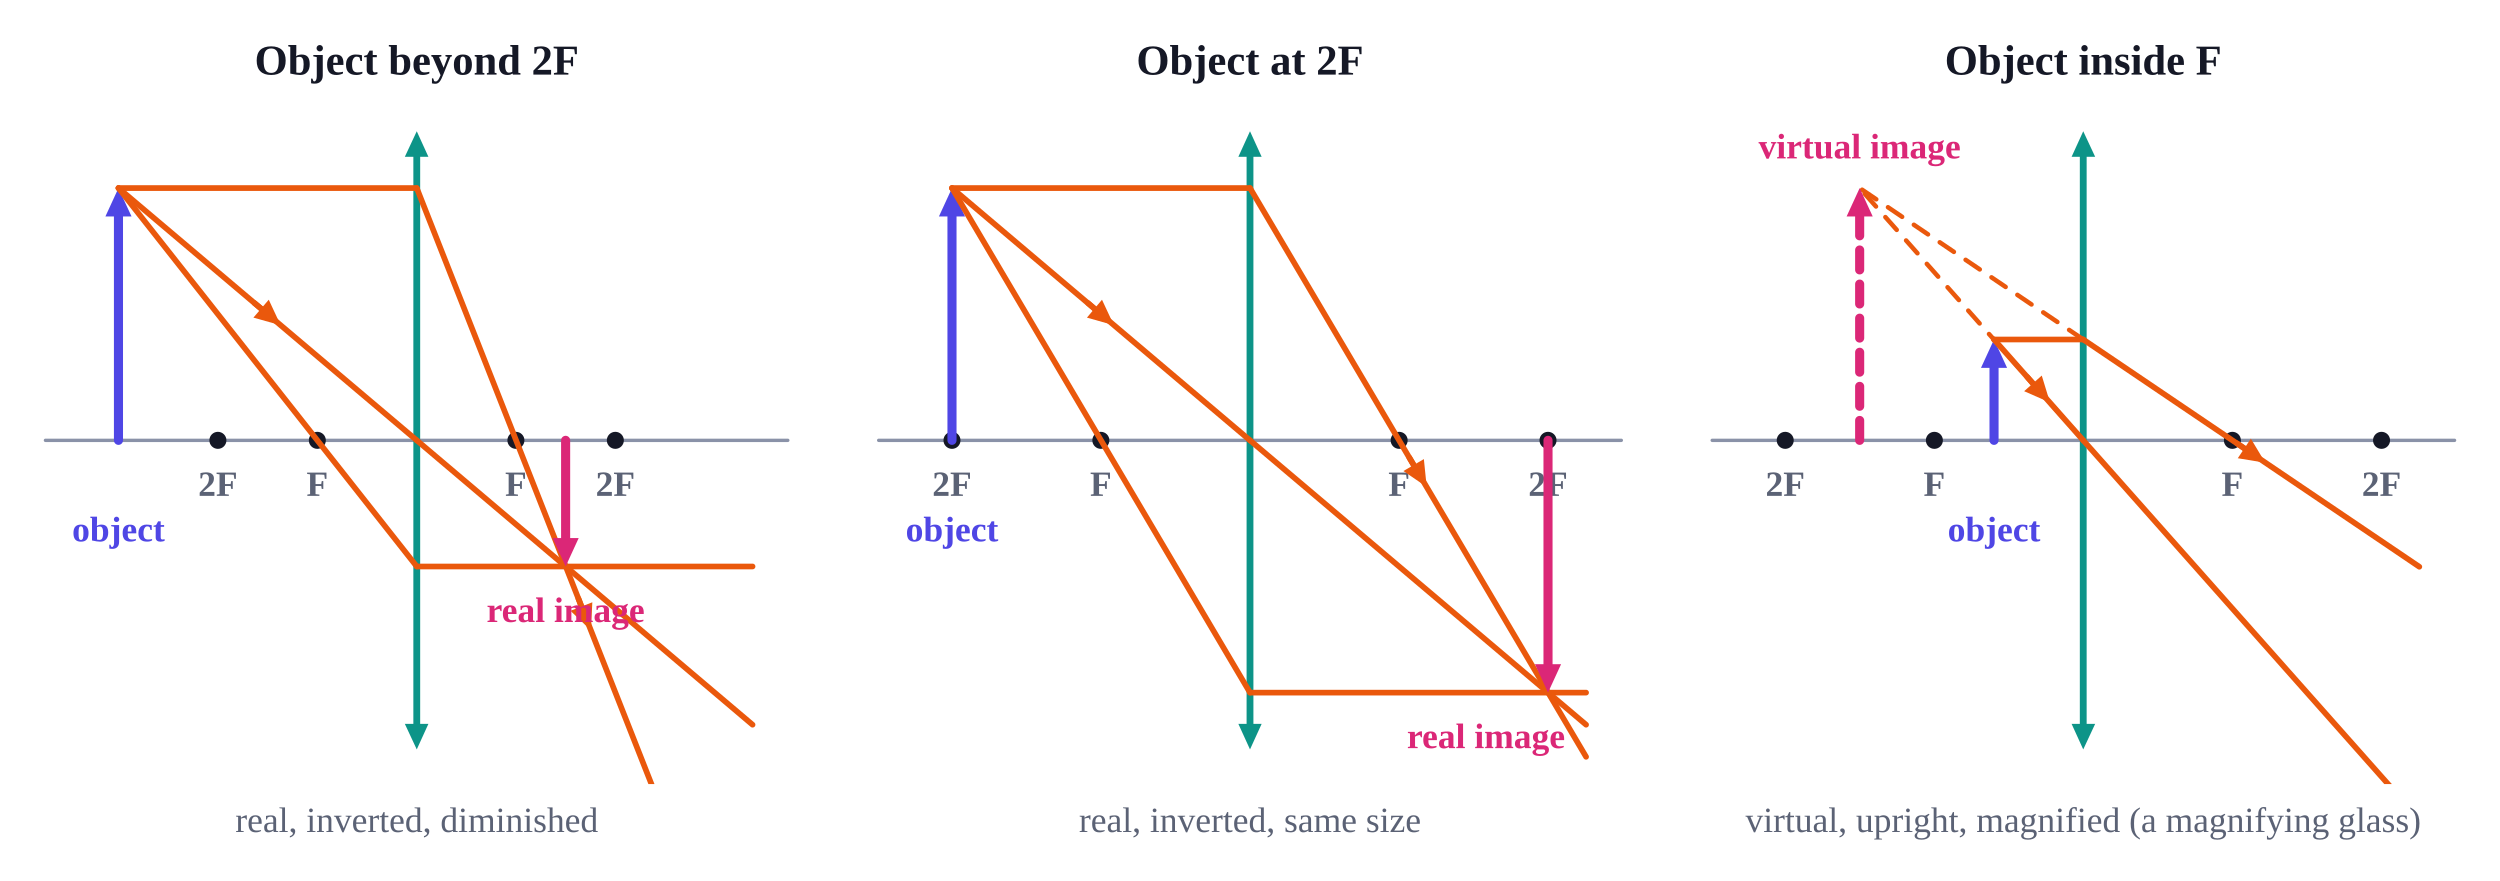
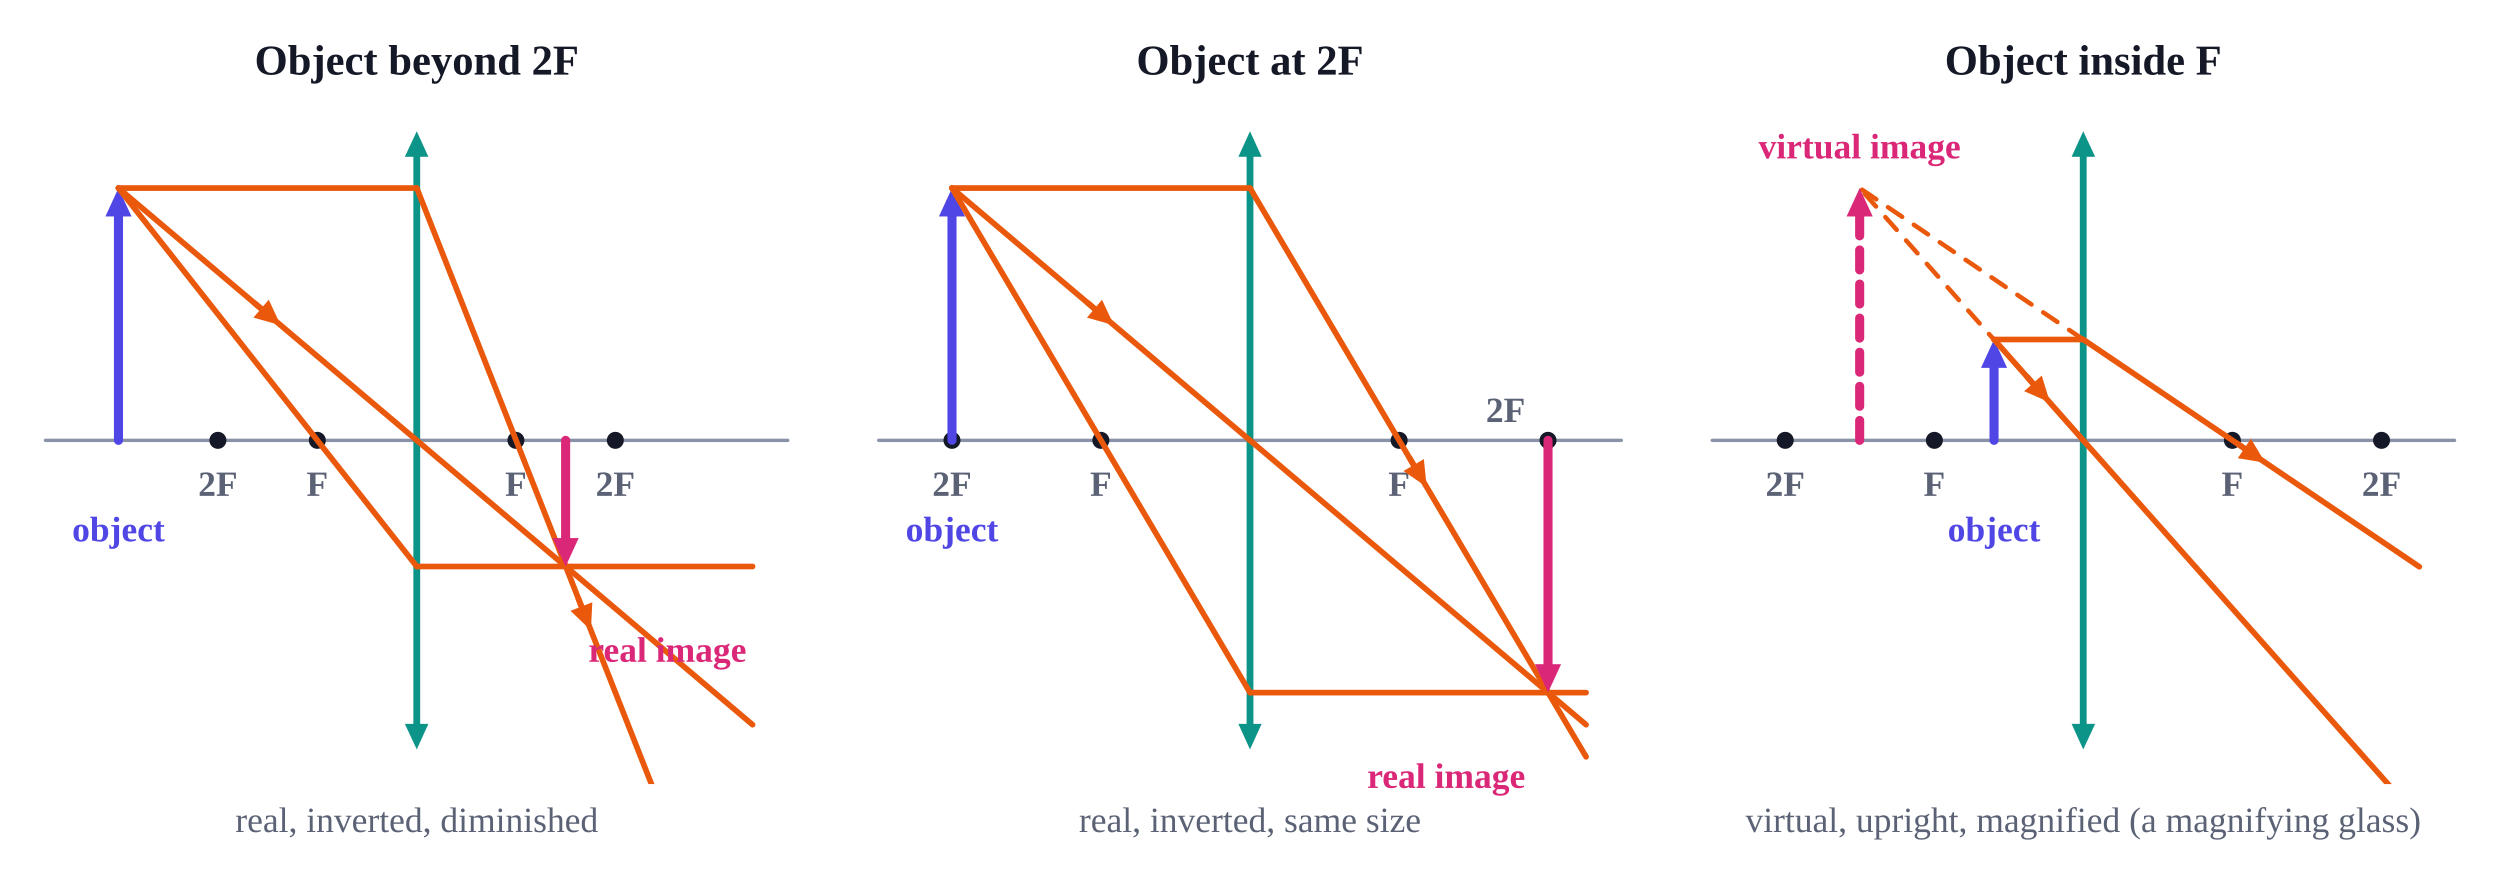
<svg xmlns="http://www.w3.org/2000/svg" viewBox="0 0 880.0 310.0" width="880.0" height="310.0" role="img" aria-label="Three ray diagrams for a converging lens of focal length 10 cm: object beyond 2F, object at 2F, and object inside F." style="color:var(--vx-ink, #151826);font-family:inherit">
  <text x="146.7" y="22.0" font-size="15" font-weight="700" text-anchor="middle" dominant-baseline="middle" fill="var(--vx-ink, #151826)">Object beyond 2F</text>
  <defs>
    <clipPath id="vxr1010273">
      <rect x="10.0" y="34.0" width="273.3" height="242.0" />
    </clipPath>
  </defs>
  <g clip-path="url(#vxr1010273)">
    <path d="M16.0 155.0 L277.3 155.0" stroke="var(--vx-line, #8a92a8)" stroke-width="1.2" stroke-linecap="round" fill="none" />
    <path d="M146.7 255.7 L146.7 54.3" stroke="var(--vx-a4, #0d9488)" stroke-width="2.4" stroke-linecap="round" fill="none" />
    <path d="M146.7 46.2 L150.8 55.2 L142.5 55.2 Z" fill="var(--vx-a4, #0d9488)" />
    <path d="M146.7 263.8 L142.5 254.8 L150.8 254.8 Z" fill="var(--vx-a4, #0d9488)" />
    <circle cx="111.7" cy="155.0" r="3" fill="var(--vx-ink, #151826)" />
    <text x="111.7" y="171.0" font-size="12.5" font-weight="600" text-anchor="middle" dominant-baseline="middle" fill="var(--vx-soft, #5b6275)">F</text>
    <circle cx="181.6" cy="155.0" r="3" fill="var(--vx-ink, #151826)" />
    <text x="181.6" y="171.0" font-size="12.5" font-weight="600" text-anchor="middle" dominant-baseline="middle" fill="var(--vx-soft, #5b6275)">F</text>
    <circle cx="76.7" cy="155.0" r="3" fill="var(--vx-ink, #151826)" />
    <text x="76.7" y="171.0" font-size="12.5" font-weight="600" text-anchor="middle" dominant-baseline="middle" fill="var(--vx-soft, #5b6275)">2F</text>
    <circle cx="216.6" cy="155.0" r="3" fill="var(--vx-ink, #151826)" />
    <text x="216.6" y="171.0" font-size="12.5" font-weight="600" text-anchor="middle" dominant-baseline="middle" fill="var(--vx-soft, #5b6275)">2F</text>
    <path d="M41.7 155.0 L41.7 75.2" stroke="var(--vx-a1, #4f46e5)" stroke-width="3.2" stroke-linecap="round" fill="none" />
    <path d="M41.7 66.2 L46.3 76.2 L37.1 76.2 Z" fill="var(--vx-a1, #4f46e5)" />
  </g>
  <text x="41.7" y="187.0" font-size="12.5" font-weight="600" text-anchor="middle" dominant-baseline="middle" fill="var(--vx-a1, #4f46e5)">object</text>
  <g clip-path="url(#vxr1010273)">
    <path d="M41.7 66.2 L146.7 66.2" stroke="var(--vx-a3, #ea580c)" stroke-width="2" stroke-linecap="round" fill="none" />
    <path d="M146.7 66.2 L264.9 366.4" stroke="var(--vx-a3, #ea580c)" stroke-width="2" stroke-linecap="round" fill="none" />
    <path d="M41.7 66.2 L146.7 155.0" stroke="var(--vx-a3, #ea580c)" stroke-width="2" stroke-linecap="round" fill="none" />
    <path d="M146.7 155.0 L264.9 255.1" stroke="var(--vx-a3, #ea580c)" stroke-width="2" stroke-linecap="round" fill="none" />
    <path d="M203.6 210.7 L205.0 214.4" stroke="var(--vx-a3, #ea580c)" stroke-width="2" stroke-linecap="round" fill="none" />
    <path d="M208.0 221.9 L200.8 215.0 L208.5 212.0 Z" fill="var(--vx-a3, #ea580c)" />
    <path d="M89.6 106.7 L92.6 109.2" stroke="var(--vx-a3, #ea580c)" stroke-width="2" stroke-linecap="round" fill="none" />
    <path d="M98.8 114.5 L89.2 111.8 L94.6 105.5 Z" fill="var(--vx-a3, #ea580c)" />
    <path d="M41.7 66.2 L146.7 199.4" stroke="var(--vx-a3, #ea580c)" stroke-width="2" stroke-linecap="round" fill="none" />
    <path d="M146.7 199.4 L264.9 199.4" stroke="var(--vx-a3, #ea580c)" stroke-width="2" stroke-linecap="round" fill="none" />
    <path d="M199.1 155.0 L199.1 190.4" stroke="var(--vx-a2, #db2777)" stroke-width="3.2" stroke-linecap="round" fill="none" />
    <path d="M199.1 199.4 L194.5 189.4 L203.7 189.4 Z" fill="var(--vx-a2, #db2777)" />
  </g>
-   <text x="199.1" y="215.4" font-size="12.5" font-weight="600" text-anchor="middle" dominant-baseline="middle" fill="var(--vx-a2, #db2777)">real image</text>
+   <text x="207.1" y="229.4" font-size="12.5" font-weight="600" text-anchor="start" dominant-baseline="middle" fill="var(--vx-a2, #db2777)">real image</text>
  <text x="146.7" y="290.0" font-size="12.5" font-weight="500" text-anchor="middle" dominant-baseline="middle" fill="var(--vx-soft, #5b6275)">real, inverted, diminished</text>
  <text x="440.0" y="22.0" font-size="15" font-weight="700" text-anchor="middle" dominant-baseline="middle" fill="var(--vx-ink, #151826)">Object at 2F</text>
  <defs>
    <clipPath id="vxr30310273">
      <rect x="303.3" y="34.0" width="273.3" height="242.0" />
    </clipPath>
  </defs>
  <g clip-path="url(#vxr30310273)">
    <path d="M309.3 155.0 L570.7 155.0" stroke="var(--vx-line, #8a92a8)" stroke-width="1.2" stroke-linecap="round" fill="none" />
    <path d="M440.0 255.7 L440.0 54.3" stroke="var(--vx-a4, #0d9488)" stroke-width="2.4" stroke-linecap="round" fill="none" />
    <path d="M440.0 46.2 L444.1 55.2 L435.9 55.2 Z" fill="var(--vx-a4, #0d9488)" />
    <path d="M440.0 263.8 L435.9 254.8 L444.1 254.8 Z" fill="var(--vx-a4, #0d9488)" />
    <circle cx="387.5" cy="155.0" r="3" fill="var(--vx-ink, #151826)" />
    <text x="387.5" y="171.0" font-size="12.5" font-weight="600" text-anchor="middle" dominant-baseline="middle" fill="var(--vx-soft, #5b6275)">F</text>
    <circle cx="492.5" cy="155.0" r="3" fill="var(--vx-ink, #151826)" />
    <text x="492.5" y="171.0" font-size="12.5" font-weight="600" text-anchor="middle" dominant-baseline="middle" fill="var(--vx-soft, #5b6275)">F</text>
    <circle cx="335.1" cy="155.0" r="3" fill="var(--vx-ink, #151826)" />
    <text x="335.1" y="171.0" font-size="12.5" font-weight="600" text-anchor="middle" dominant-baseline="middle" fill="var(--vx-soft, #5b6275)">2F</text>
    <circle cx="544.9" cy="155.0" r="3" fill="var(--vx-ink, #151826)" />
-     <text x="544.9" y="171.0" font-size="12.5" font-weight="600" text-anchor="middle" dominant-baseline="middle" fill="var(--vx-soft, #5b6275)">2F</text>
+     <text x="536.9" y="145.0" font-size="12.5" font-weight="600" text-anchor="end" dominant-baseline="middle" fill="var(--vx-soft, #5b6275)">2F</text>
    <path d="M335.1 155.0 L335.1 75.2" stroke="var(--vx-a1, #4f46e5)" stroke-width="3.2" stroke-linecap="round" fill="none" />
    <path d="M335.1 66.2 L339.7 76.2 L330.5 76.2 Z" fill="var(--vx-a1, #4f46e5)" />
  </g>
  <text x="335.1" y="187.0" font-size="12.5" font-weight="600" text-anchor="middle" dominant-baseline="middle" fill="var(--vx-a1, #4f46e5)">object</text>
  <g clip-path="url(#vxr30310273)">
    <path d="M335.1 66.2 L440.0 66.2" stroke="var(--vx-a3, #ea580c)" stroke-width="2" stroke-linecap="round" fill="none" />
    <path d="M440.0 66.2 L558.3 266.4" stroke="var(--vx-a3, #ea580c)" stroke-width="2" stroke-linecap="round" fill="none" />
    <path d="M335.1 66.2 L440.0 155.0" stroke="var(--vx-a3, #ea580c)" stroke-width="2" stroke-linecap="round" fill="none" />
    <path d="M440.0 155.0 L558.3 255.1" stroke="var(--vx-a3, #ea580c)" stroke-width="2" stroke-linecap="round" fill="none" />
    <path d="M496.1 161.1 L498.1 164.5" stroke="var(--vx-a3, #ea580c)" stroke-width="2" stroke-linecap="round" fill="none" />
    <path d="M502.2 171.4 L494.0 165.8 L501.2 161.6 Z" fill="var(--vx-a3, #ea580c)" />
    <path d="M383.0 106.7 L385.9 109.2" stroke="var(--vx-a3, #ea580c)" stroke-width="2" stroke-linecap="round" fill="none" />
    <path d="M392.1 114.5 L382.6 111.8 L387.9 105.5 Z" fill="var(--vx-a3, #ea580c)" />
    <path d="M335.1 66.2 L440.0 243.8" stroke="var(--vx-a3, #ea580c)" stroke-width="2" stroke-linecap="round" fill="none" />
    <path d="M440.0 243.8 L558.3 243.8" stroke="var(--vx-a3, #ea580c)" stroke-width="2" stroke-linecap="round" fill="none" />
    <path d="M544.9 155.0 L544.9 234.8" stroke="var(--vx-a2, #db2777)" stroke-width="3.2" stroke-linecap="round" fill="none" />
    <path d="M544.9 243.8 L540.3 233.8 L549.5 233.8 Z" fill="var(--vx-a2, #db2777)" />
  </g>
-   <text x="550.9" y="259.8" font-size="12.5" font-weight="600" text-anchor="end" dominant-baseline="middle" fill="var(--vx-a2, #db2777)">real image</text>
+   <text x="536.9" y="273.8" font-size="12.5" font-weight="600" text-anchor="end" dominant-baseline="middle" fill="var(--vx-a2, #db2777)">real image</text>
  <text x="440.0" y="290.0" font-size="12.5" font-weight="500" text-anchor="middle" dominant-baseline="middle" fill="var(--vx-soft, #5b6275)">real, inverted, same size</text>
  <text x="733.3" y="22.0" font-size="15" font-weight="700" text-anchor="middle" dominant-baseline="middle" fill="var(--vx-ink, #151826)">Object inside F</text>
  <defs>
    <clipPath id="vxr59710273">
      <rect x="596.7" y="34.0" width="273.3" height="242.0" />
    </clipPath>
  </defs>
  <g clip-path="url(#vxr59710273)">
    <path d="M602.7 155.0 L864.0 155.0" stroke="var(--vx-line, #8a92a8)" stroke-width="1.2" stroke-linecap="round" fill="none" />
    <path d="M733.3 255.7 L733.3 54.3" stroke="var(--vx-a4, #0d9488)" stroke-width="2.4" stroke-linecap="round" fill="none" />
    <path d="M733.3 46.2 L737.5 55.2 L729.2 55.2 Z" fill="var(--vx-a4, #0d9488)" />
    <path d="M733.3 263.8 L729.2 254.8 L737.5 254.8 Z" fill="var(--vx-a4, #0d9488)" />
    <circle cx="680.9" cy="155.0" r="3" fill="var(--vx-ink, #151826)" />
    <text x="680.9" y="171.0" font-size="12.5" font-weight="600" text-anchor="middle" dominant-baseline="middle" fill="var(--vx-soft, #5b6275)">F</text>
    <circle cx="785.8" cy="155.0" r="3" fill="var(--vx-ink, #151826)" />
    <text x="785.8" y="171.0" font-size="12.5" font-weight="600" text-anchor="middle" dominant-baseline="middle" fill="var(--vx-soft, #5b6275)">F</text>
    <circle cx="628.4" cy="155.0" r="3" fill="var(--vx-ink, #151826)" />
    <text x="628.4" y="171.0" font-size="12.5" font-weight="600" text-anchor="middle" dominant-baseline="middle" fill="var(--vx-soft, #5b6275)">2F</text>
    <circle cx="838.3" cy="155.0" r="3" fill="var(--vx-ink, #151826)" />
    <text x="838.3" y="171.0" font-size="12.5" font-weight="600" text-anchor="middle" dominant-baseline="middle" fill="var(--vx-soft, #5b6275)">2F</text>
    <path d="M701.9 155.0 L701.9 128.5" stroke="var(--vx-a1, #4f46e5)" stroke-width="3.2" stroke-linecap="round" fill="none" />
    <path d="M701.9 119.5 L706.5 129.5 L697.3 129.5 Z" fill="var(--vx-a1, #4f46e5)" />
  </g>
  <text x="701.9" y="187.0" font-size="12.5" font-weight="600" text-anchor="middle" dominant-baseline="middle" fill="var(--vx-a1, #4f46e5)">object</text>
  <g clip-path="url(#vxr59710273)">
    <path d="M701.9 119.5 L733.3 119.5" stroke="var(--vx-a3, #ea580c)" stroke-width="2" stroke-linecap="round" fill="none" />
    <path d="M733.3 119.5 L851.6 199.5" stroke="var(--vx-a3, #ea580c)" stroke-width="2" stroke-linecap="round" fill="none" />
    <path d="M701.9 119.5 L733.3 155.0" stroke="var(--vx-a3, #ea580c)" stroke-width="2" stroke-linecap="round" fill="none" />
    <path d="M733.3 155.0 L851.6 288.4" stroke="var(--vx-a3, #ea580c)" stroke-width="2" stroke-linecap="round" fill="none" />
    <path d="M787.5 156.1 L790.7 158.3" stroke="var(--vx-a3, #ea580c)" stroke-width="2" stroke-linecap="round" fill="none" />
    <path d="M797.4 162.9 L787.7 161.3 L792.3 154.4 Z" fill="var(--vx-a3, #ea580c)" />
    <path d="M713.6 132.7 L716.2 135.7" stroke="var(--vx-a3, #ea580c)" stroke-width="2" stroke-linecap="round" fill="none" />
    <path d="M721.6 141.7 L712.5 137.7 L718.7 132.2 Z" fill="var(--vx-a3, #ea580c)" />
    <path d="M733.3 119.5 L654.6 66.2" stroke="var(--vx-a3, #ea580c)" stroke-width="1.6" stroke-linecap="round" stroke-dasharray="6 5" fill="none" />
    <path d="M733.3 155.0 L654.6 66.2" stroke="var(--vx-a3, #ea580c)" stroke-width="1.6" stroke-linecap="round" stroke-dasharray="6 5" fill="none" />
    <path d="M654.6 155.0 L654.6 75.2" stroke="var(--vx-a2, #db2777)" stroke-width="3.2" stroke-linecap="round" stroke-dasharray="7 5" fill="none" />
    <path d="M654.6 66.2 L659.2 76.2 L650.0 76.2 Z" fill="var(--vx-a2, #db2777)" />
  </g>
  <text x="654.6" y="52.2" font-size="12.5" font-weight="600" text-anchor="middle" dominant-baseline="middle" fill="var(--vx-a2, #db2777)">virtual image</text>
  <text x="733.3" y="290.0" font-size="12.5" font-weight="500" text-anchor="middle" dominant-baseline="middle" fill="var(--vx-soft, #5b6275)">virtual, upright, magnified (a magnifying glass)</text>
</svg>
